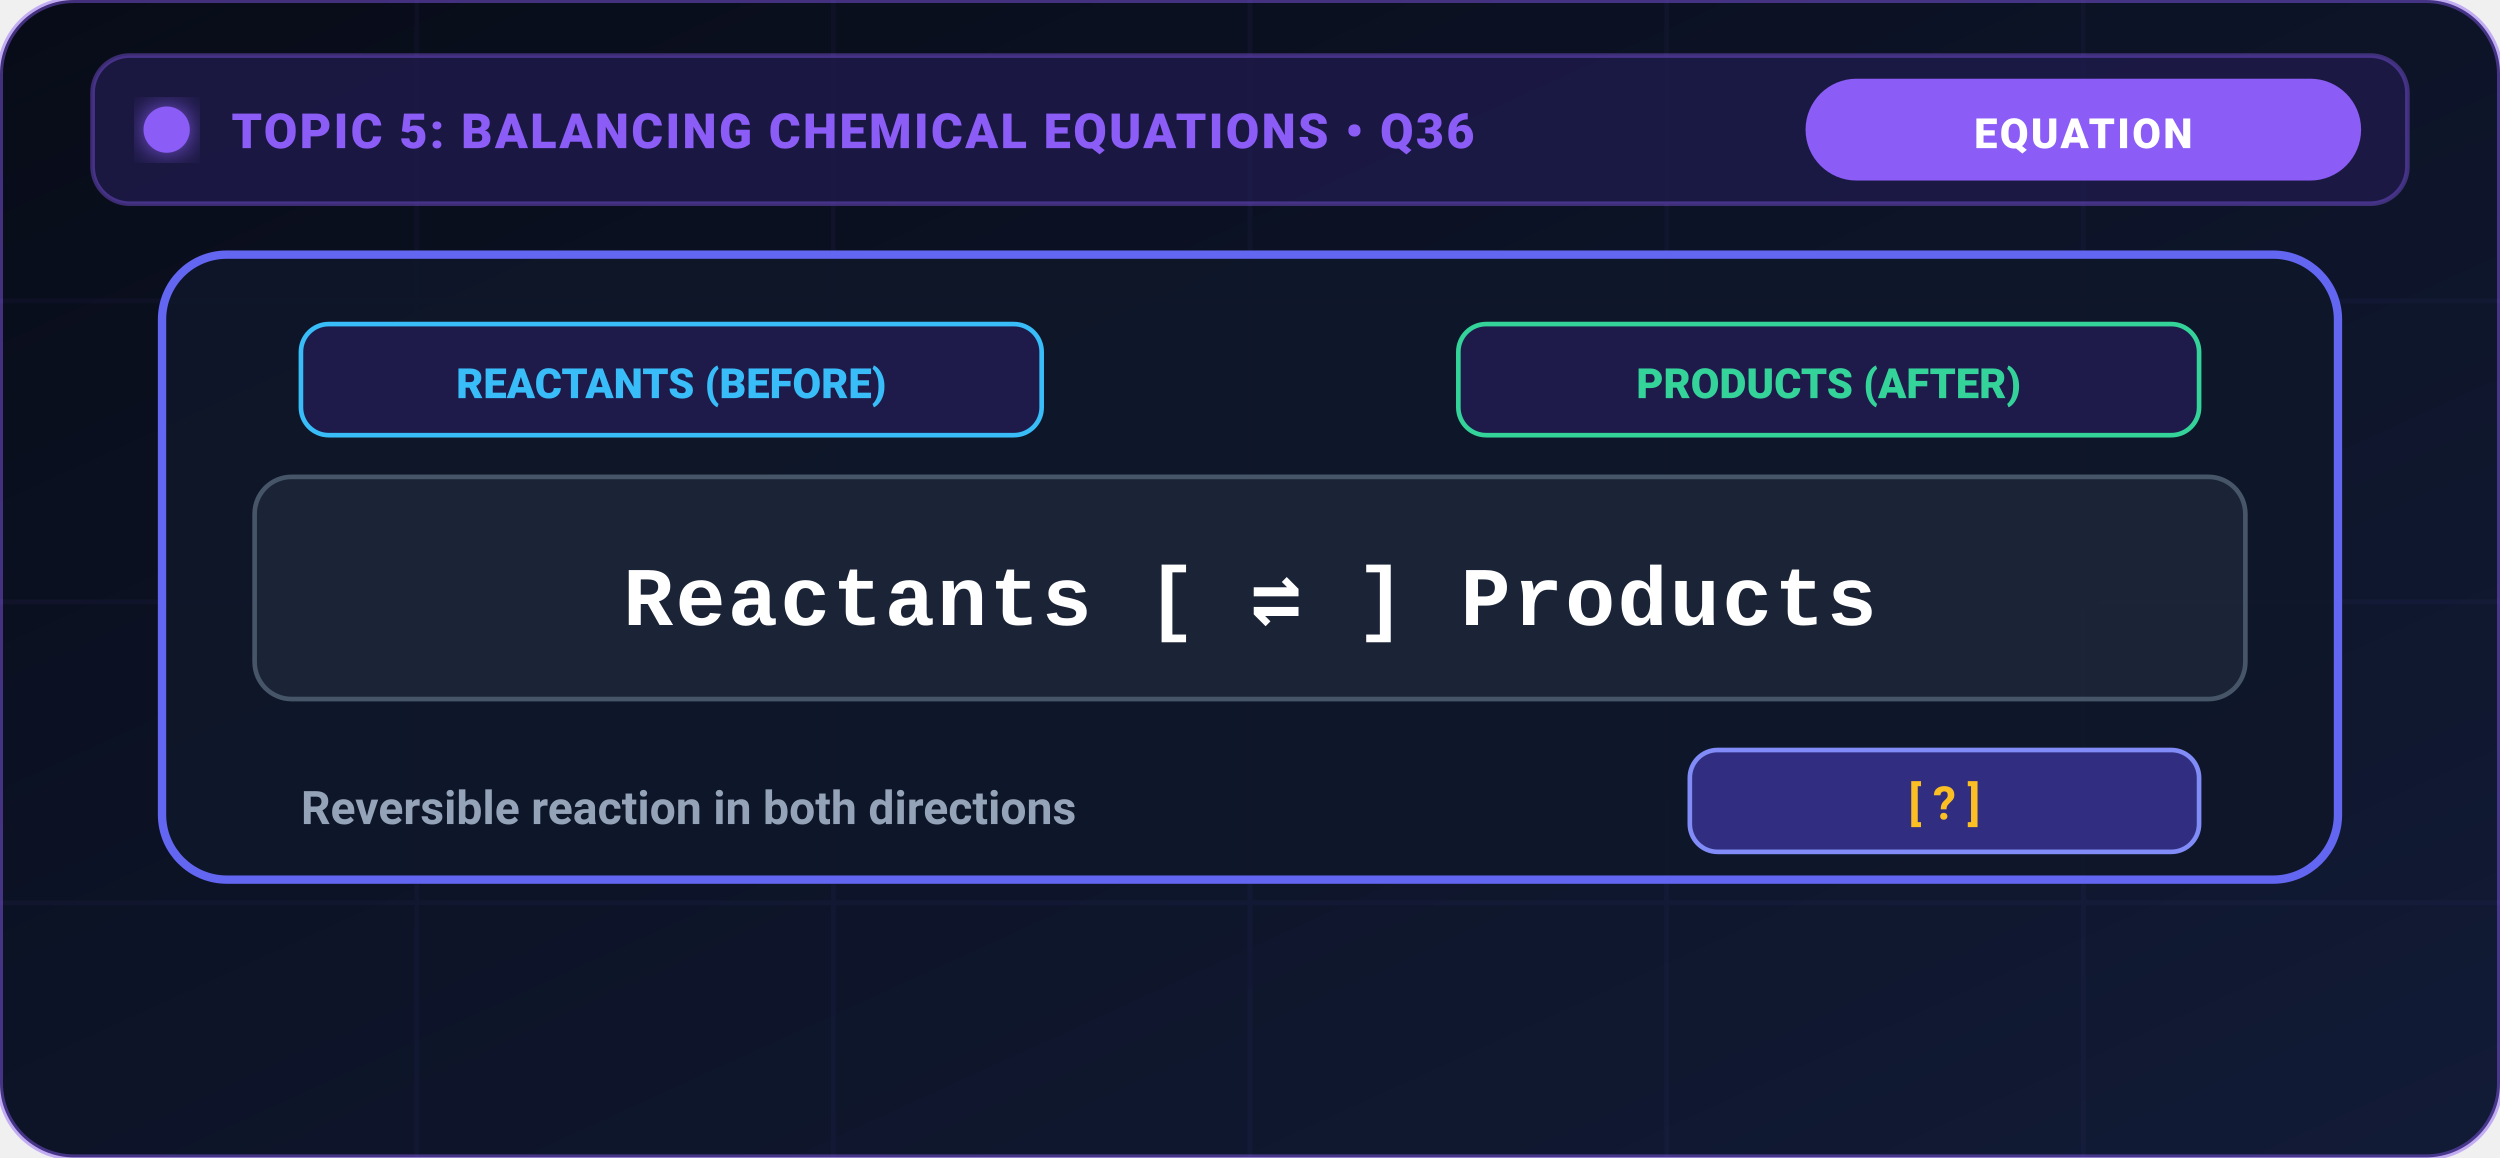
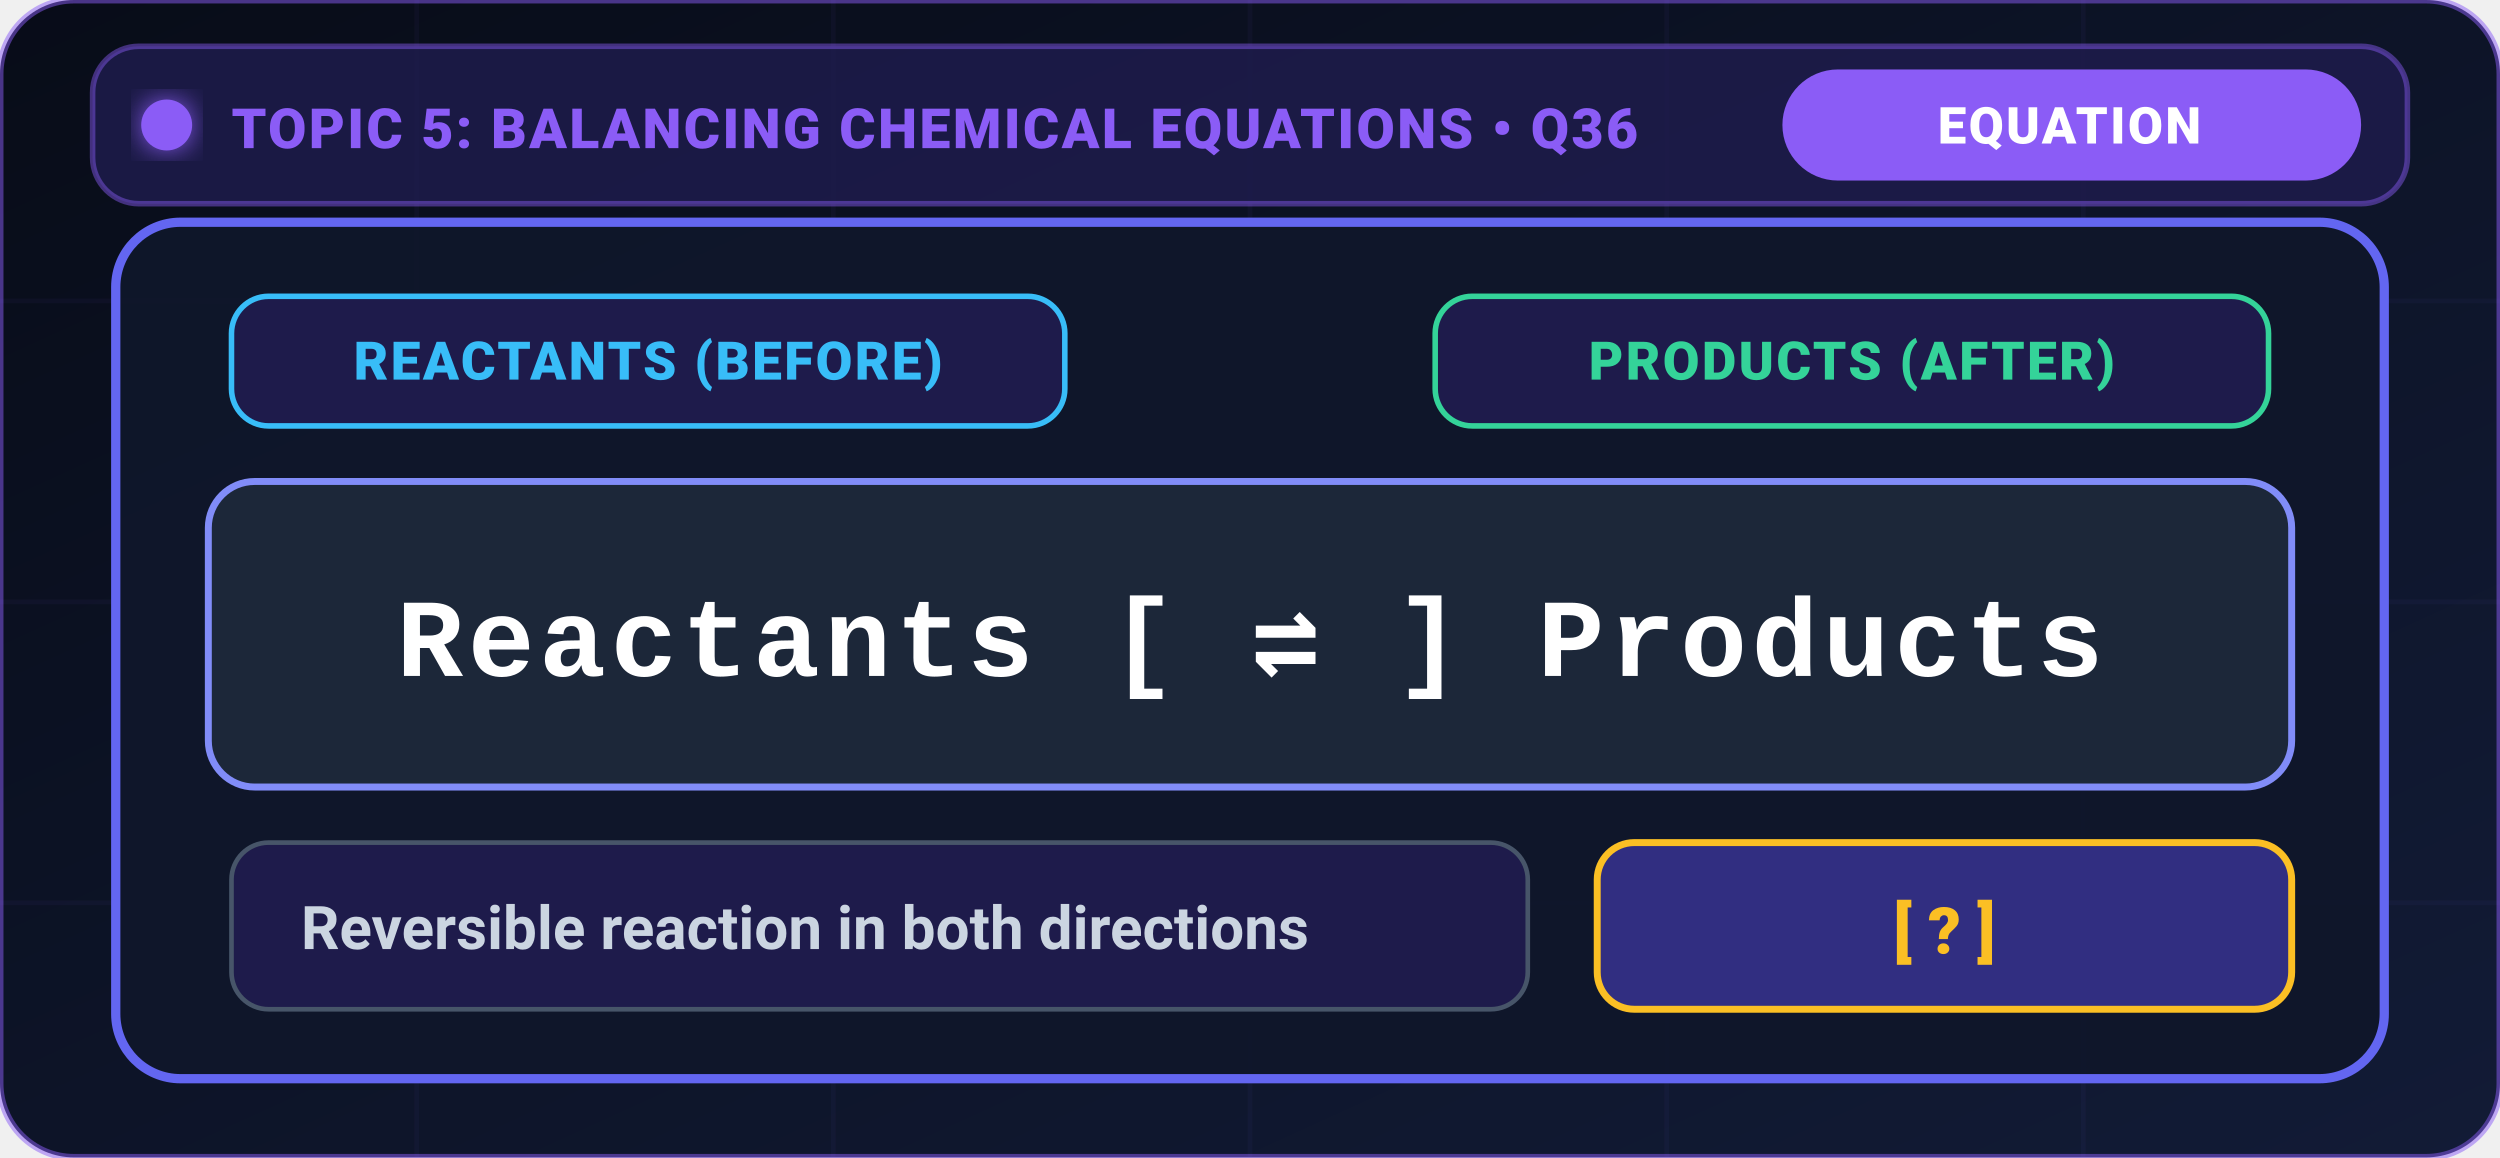
<svg xmlns="http://www.w3.org/2000/svg" viewBox="0 0 540 250" width="100%" height="100%">
  <defs>
    <linearGradient id="bg_t5_36" x1="0%" y1="0%" x2="100%" y2="100%">
      <stop offset="0%" stop-color="#080c18" />
      <stop offset="50%" stop-color="#0d1428" />
      <stop offset="100%" stop-color="#121b36" />
    </linearGradient>
    <filter id="glow_t5_36" x="-20%" y="-20%" width="140%" height="140%">
      <feGaussianBlur stdDeviation="3" result="blur" />
      <feComposite in="SourceGraphic" in2="blur" operator="over" />
    </filter>
  </defs>
-   <rect width="540" height="250" rx="16" fill="url(#bg_t5_36)" stroke="#8b5cf6" stroke-width="1.3" stroke-opacity="0.45" />
+   <rect width="540" height="250" rx="16" fill="url(#bg_t5_36)" stroke="#8b5cf6" stroke-width="1.5" stroke-opacity="0.5" />
  <g opacity="0.04" stroke="#8b5cf6" stroke-width="1">
    <line x1="90" y1="0" x2="90" y2="250" />
    <line x1="180" y1="0" x2="180" y2="250" />
    <line x1="270" y1="0" x2="270" y2="250" />
    <line x1="360" y1="0" x2="360" y2="250" />
    <line x1="450" y1="0" x2="450" y2="250" />
    <line x1="0" y1="65" x2="540" y2="65" />
    <line x1="0" y1="130" x2="540" y2="130" />
    <line x1="0" y1="195" x2="540" y2="195" />
  </g>
-   <rect x="20" y="12" width="500" height="32" rx="8" fill="#1e1b4b" fill-opacity="0.8" stroke="#8b5cf6" stroke-width="1" stroke-opacity="0.4" />
-   <circle cx="36" cy="28" r="5" fill="#8b5cf6" filter="url(#glow_t5_36)" />
-   <text x="50" y="32" fill="#8b5cf6" font-family="'Segoe UI', Roboto, sans-serif" font-size="10.5" font-weight="900" letter-spacing="0.5">TOPIC 5: BALANCING CHEMICAL EQUATIONS • Q36</text>
-   <rect x="390" y="17" width="120" height="22" rx="11" fill="#8b5cf6" />
-   <text x="450" y="32" fill="#ffffff" font-family="'Segoe UI', Roboto, sans-serif" font-size="9" font-weight="900" text-anchor="middle" letter-spacing="0.5">EQUATION</text>
-   <g transform="translate(35, 55)">
-     <rect x="0" y="0" width="470" height="135" rx="14" fill="#0f172a" fill-opacity="0.9" stroke="#6366f1" stroke-width="1.8" />
-     <rect x="30" y="15" width="160" height="24" rx="6" fill="#1e1b4b" stroke="#38bdf8" stroke-width="1" />
-     <text x="110" y="31" fill="#38bdf8" font-family="'Segoe UI', Roboto, sans-serif" font-size="9" font-weight="800" text-anchor="middle">REACTANTS (BEFORE)</text>
-     <rect x="280" y="15" width="160" height="24" rx="6" fill="#1e1b4b" stroke="#34d399" stroke-width="1" />
-     <text x="360" y="31" fill="#34d399" font-family="'Segoe UI', Roboto, sans-serif" font-size="9" font-weight="800" text-anchor="middle">PRODUCTS (AFTER)</text>
-     <rect x="20" y="48" width="430" height="48" rx="8" fill="#1e293b" fill-opacity="0.8" stroke="#475569" stroke-width="1" />
-     <text x="235" y="80" fill="#ffffff" font-family="'Consolas', 'Courier New', monospace" font-size="18" font-weight="900" text-anchor="middle" letter-spacing="0.5">
+   <rect x="20" y="10" width="500" height="34" rx="10" fill="#1e1b4b" fill-opacity="0.85" stroke="#8b5cf6" stroke-width="1.2" stroke-opacity="0.45" />
+   <circle cx="36" cy="27" r="5.5" fill="#8b5cf6" filter="url(#glow_t5_36)" />
+   <text x="50" y="32" fill="#8b5cf6" font-family="'Segoe UI', Roboto, sans-serif" font-size="12" font-weight="900" letter-spacing="0.5">TOPIC 5: BALANCING CHEMICAL EQUATIONS • Q36</text>
+   <rect x="385" y="15" width="125" height="24" rx="12" fill="#8b5cf6" />
+   <text x="447" y="31" fill="#ffffff" font-family="'Segoe UI', Roboto, sans-serif" font-size="11" font-weight="900" text-anchor="middle" letter-spacing="0.5">EQUATION</text>
+   <g transform="translate(25, 48)">
+     <rect x="0" y="0" width="490" height="185" rx="14" fill="#0f172a" fill-opacity="0.95" stroke="#6366f1" stroke-width="2" />
+     <rect x="25" y="16" width="180" height="28" rx="8" fill="#1e1b4b" stroke="#38bdf8" stroke-width="1.2" />
+     <text x="115" y="34" fill="#38bdf8" font-family="'Segoe UI', Roboto, sans-serif" font-size="11.5" font-weight="900" text-anchor="middle" letter-spacing="0.5">REACTANTS (BEFORE)</text>
+     <rect x="285" y="16" width="180" height="28" rx="8" fill="#1e1b4b" stroke="#34d399" stroke-width="1.2" />
+     <text x="375" y="34" fill="#34d399" font-family="'Segoe UI', Roboto, sans-serif" font-size="11.5" font-weight="900" text-anchor="middle" letter-spacing="0.5">PRODUCTS (AFTER)</text>
+     <rect x="20" y="56" width="450" height="66" rx="10" fill="#1e293b" fill-opacity="0.9" stroke="#818cf8" stroke-width="1.5" />
+     <text x="245" y="98" fill="#ffffff" font-family="'Consolas', 'Courier New', monospace" font-size="24" font-weight="900" text-anchor="middle" letter-spacing="1">
        Reactants  [ ⇌ ]  Products
      </text>
-     <g transform="translate(30, 105)">
-       <text x="0" y="18" fill="#94a3b8" font-family="'Segoe UI', Roboto, sans-serif" font-size="10" font-weight="600">Reversible reaction in both directions</text>
-       <rect x="300" y="2" width="110" height="22" rx="6" fill="#312e81" stroke="#818cf8" stroke-width="1" />
-       <text x="355" y="17" fill="#fbbf24" font-family="'Segoe UI', Roboto, sans-serif" font-size="10" font-weight="bold" text-anchor="middle">[ ? ]</text>
+     <g transform="translate(25, 134)">
+       <rect x="0" y="0" width="280" height="36" rx="8" fill="#1e1b4b" stroke="#475569" stroke-width="1" />
+       <text x="15" y="23" fill="#cbd5e1" font-family="'Segoe UI', Roboto, sans-serif" font-size="13" font-weight="700">Reversible reaction in both directions</text>
+       <rect x="295" y="0" width="150" height="36" rx="8" fill="#312e81" stroke="#fbbf24" stroke-width="1.5" />
+       <text x="370" y="24" fill="#fbbf24" font-family="'Segoe UI', Roboto, sans-serif" font-size="14" font-weight="900" text-anchor="middle">[ ? ]</text>
    </g>
  </g>
</svg>
